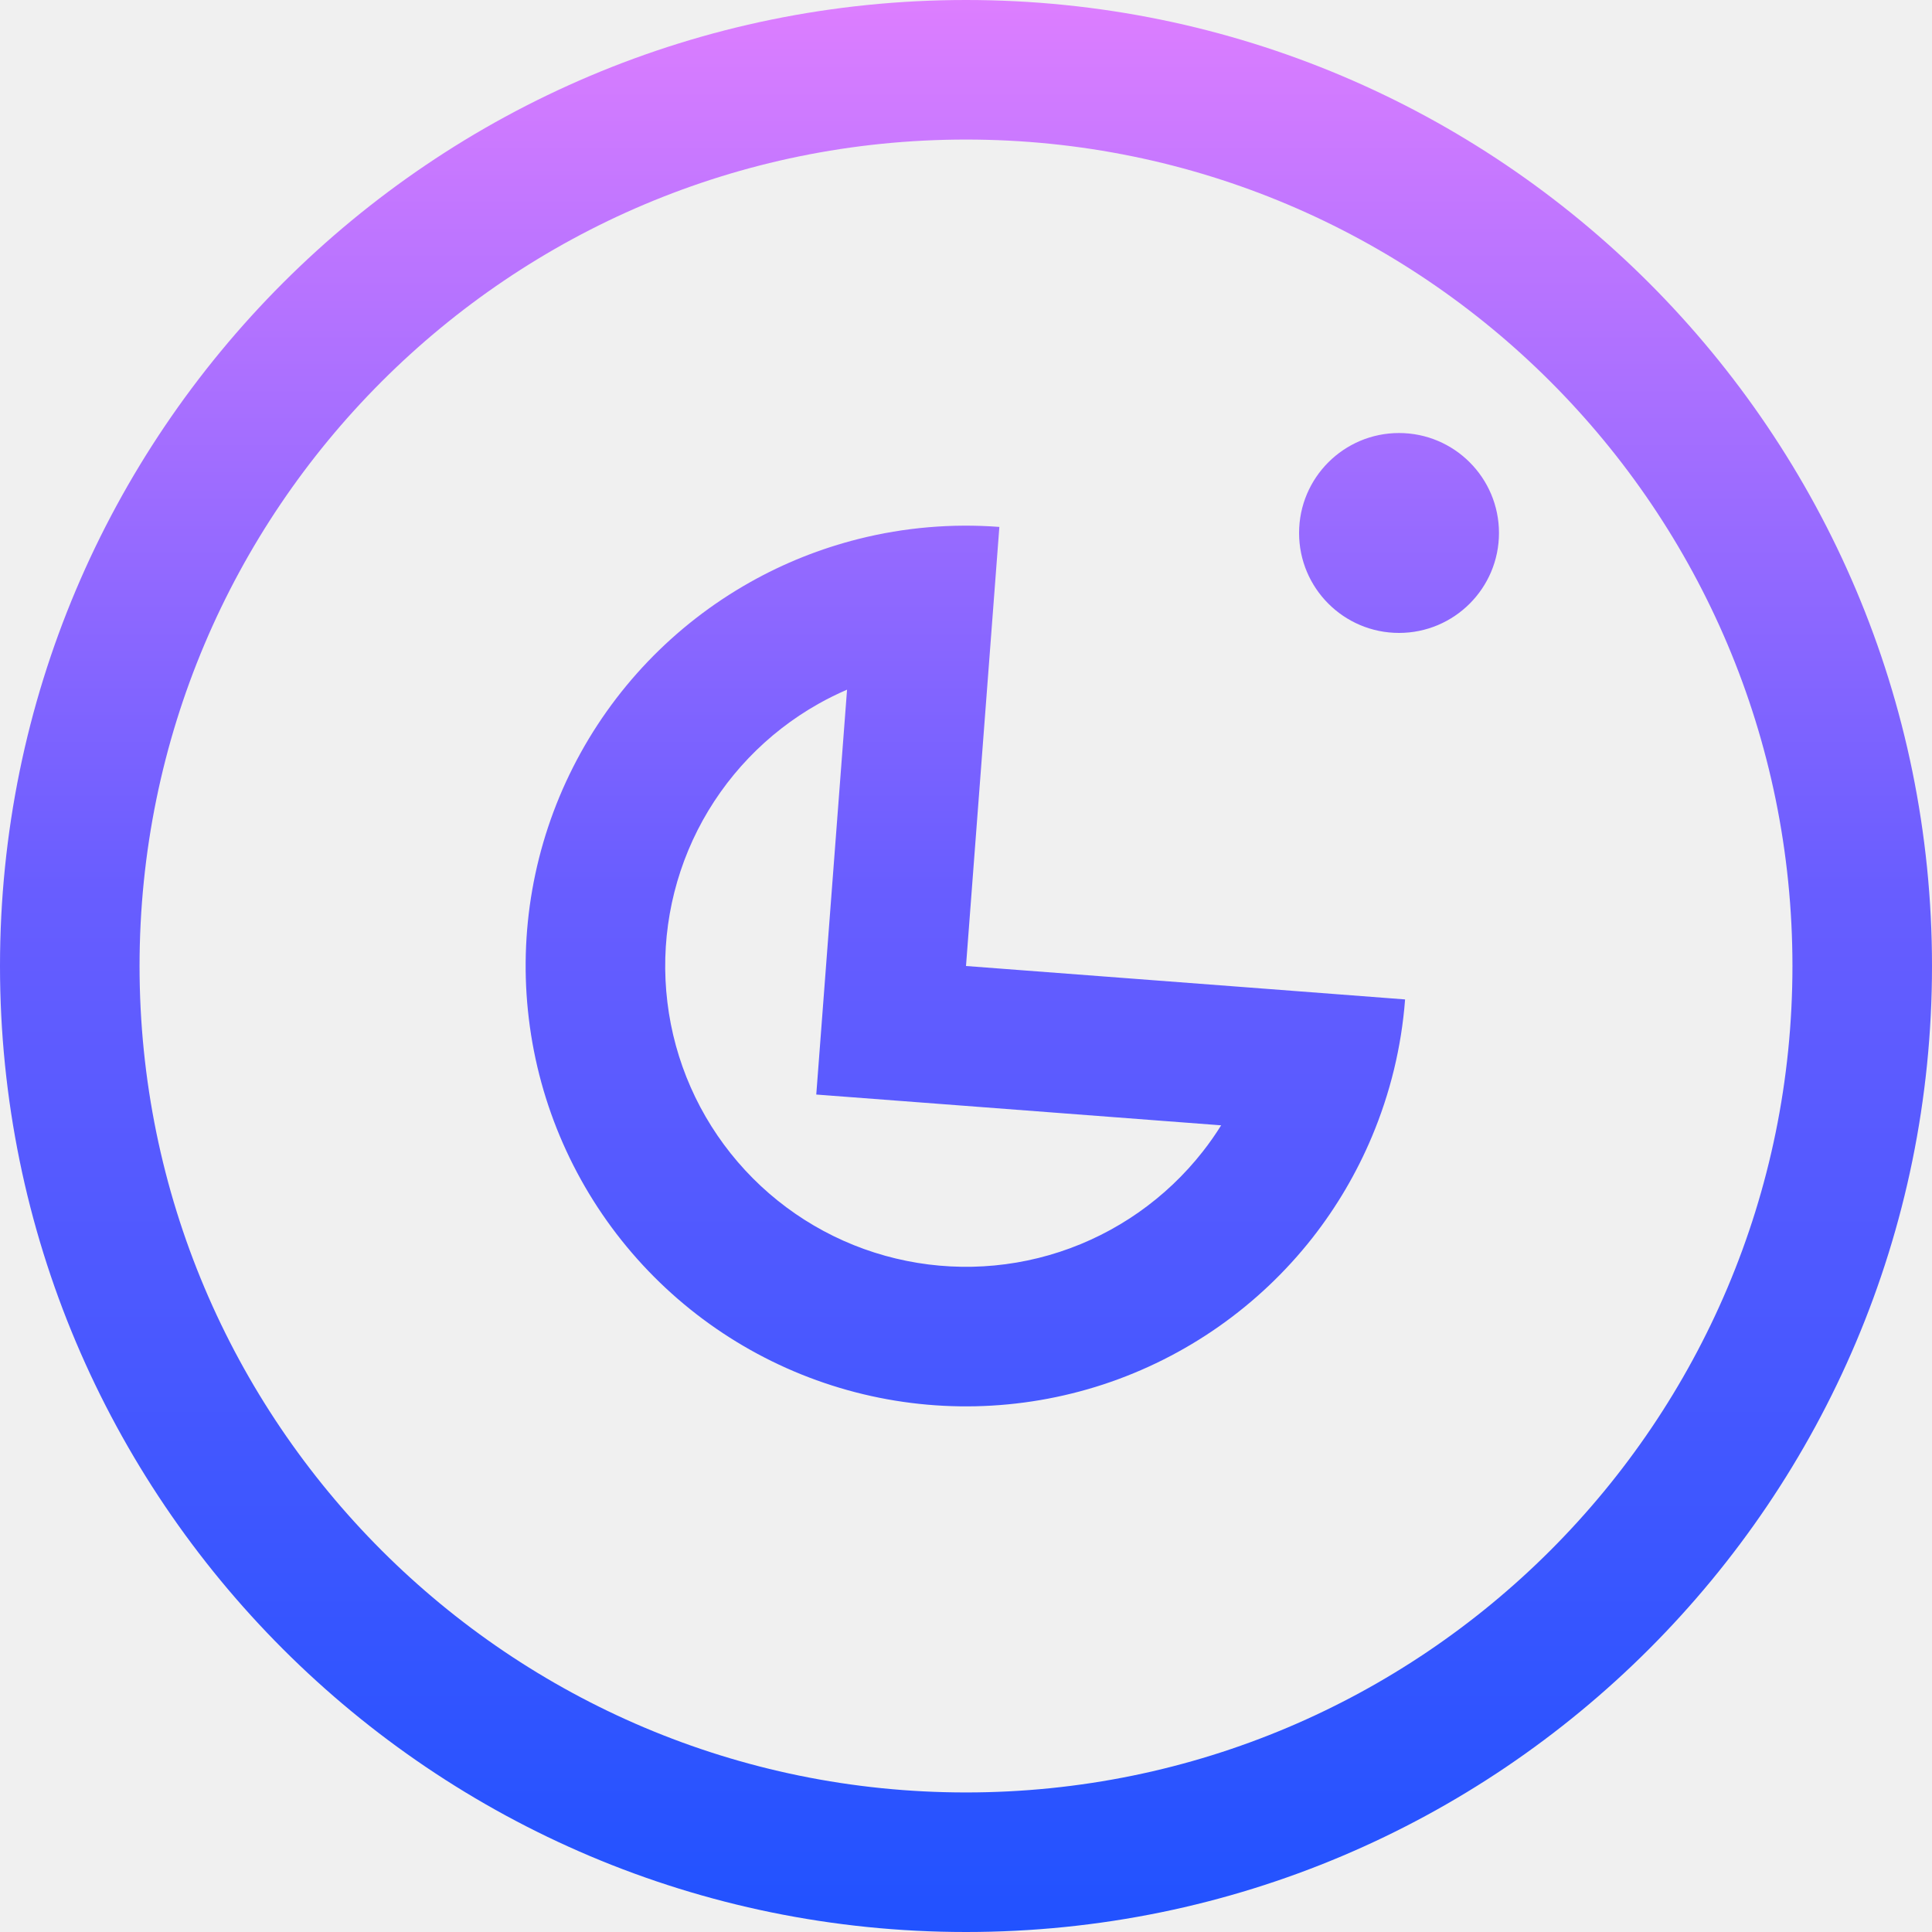
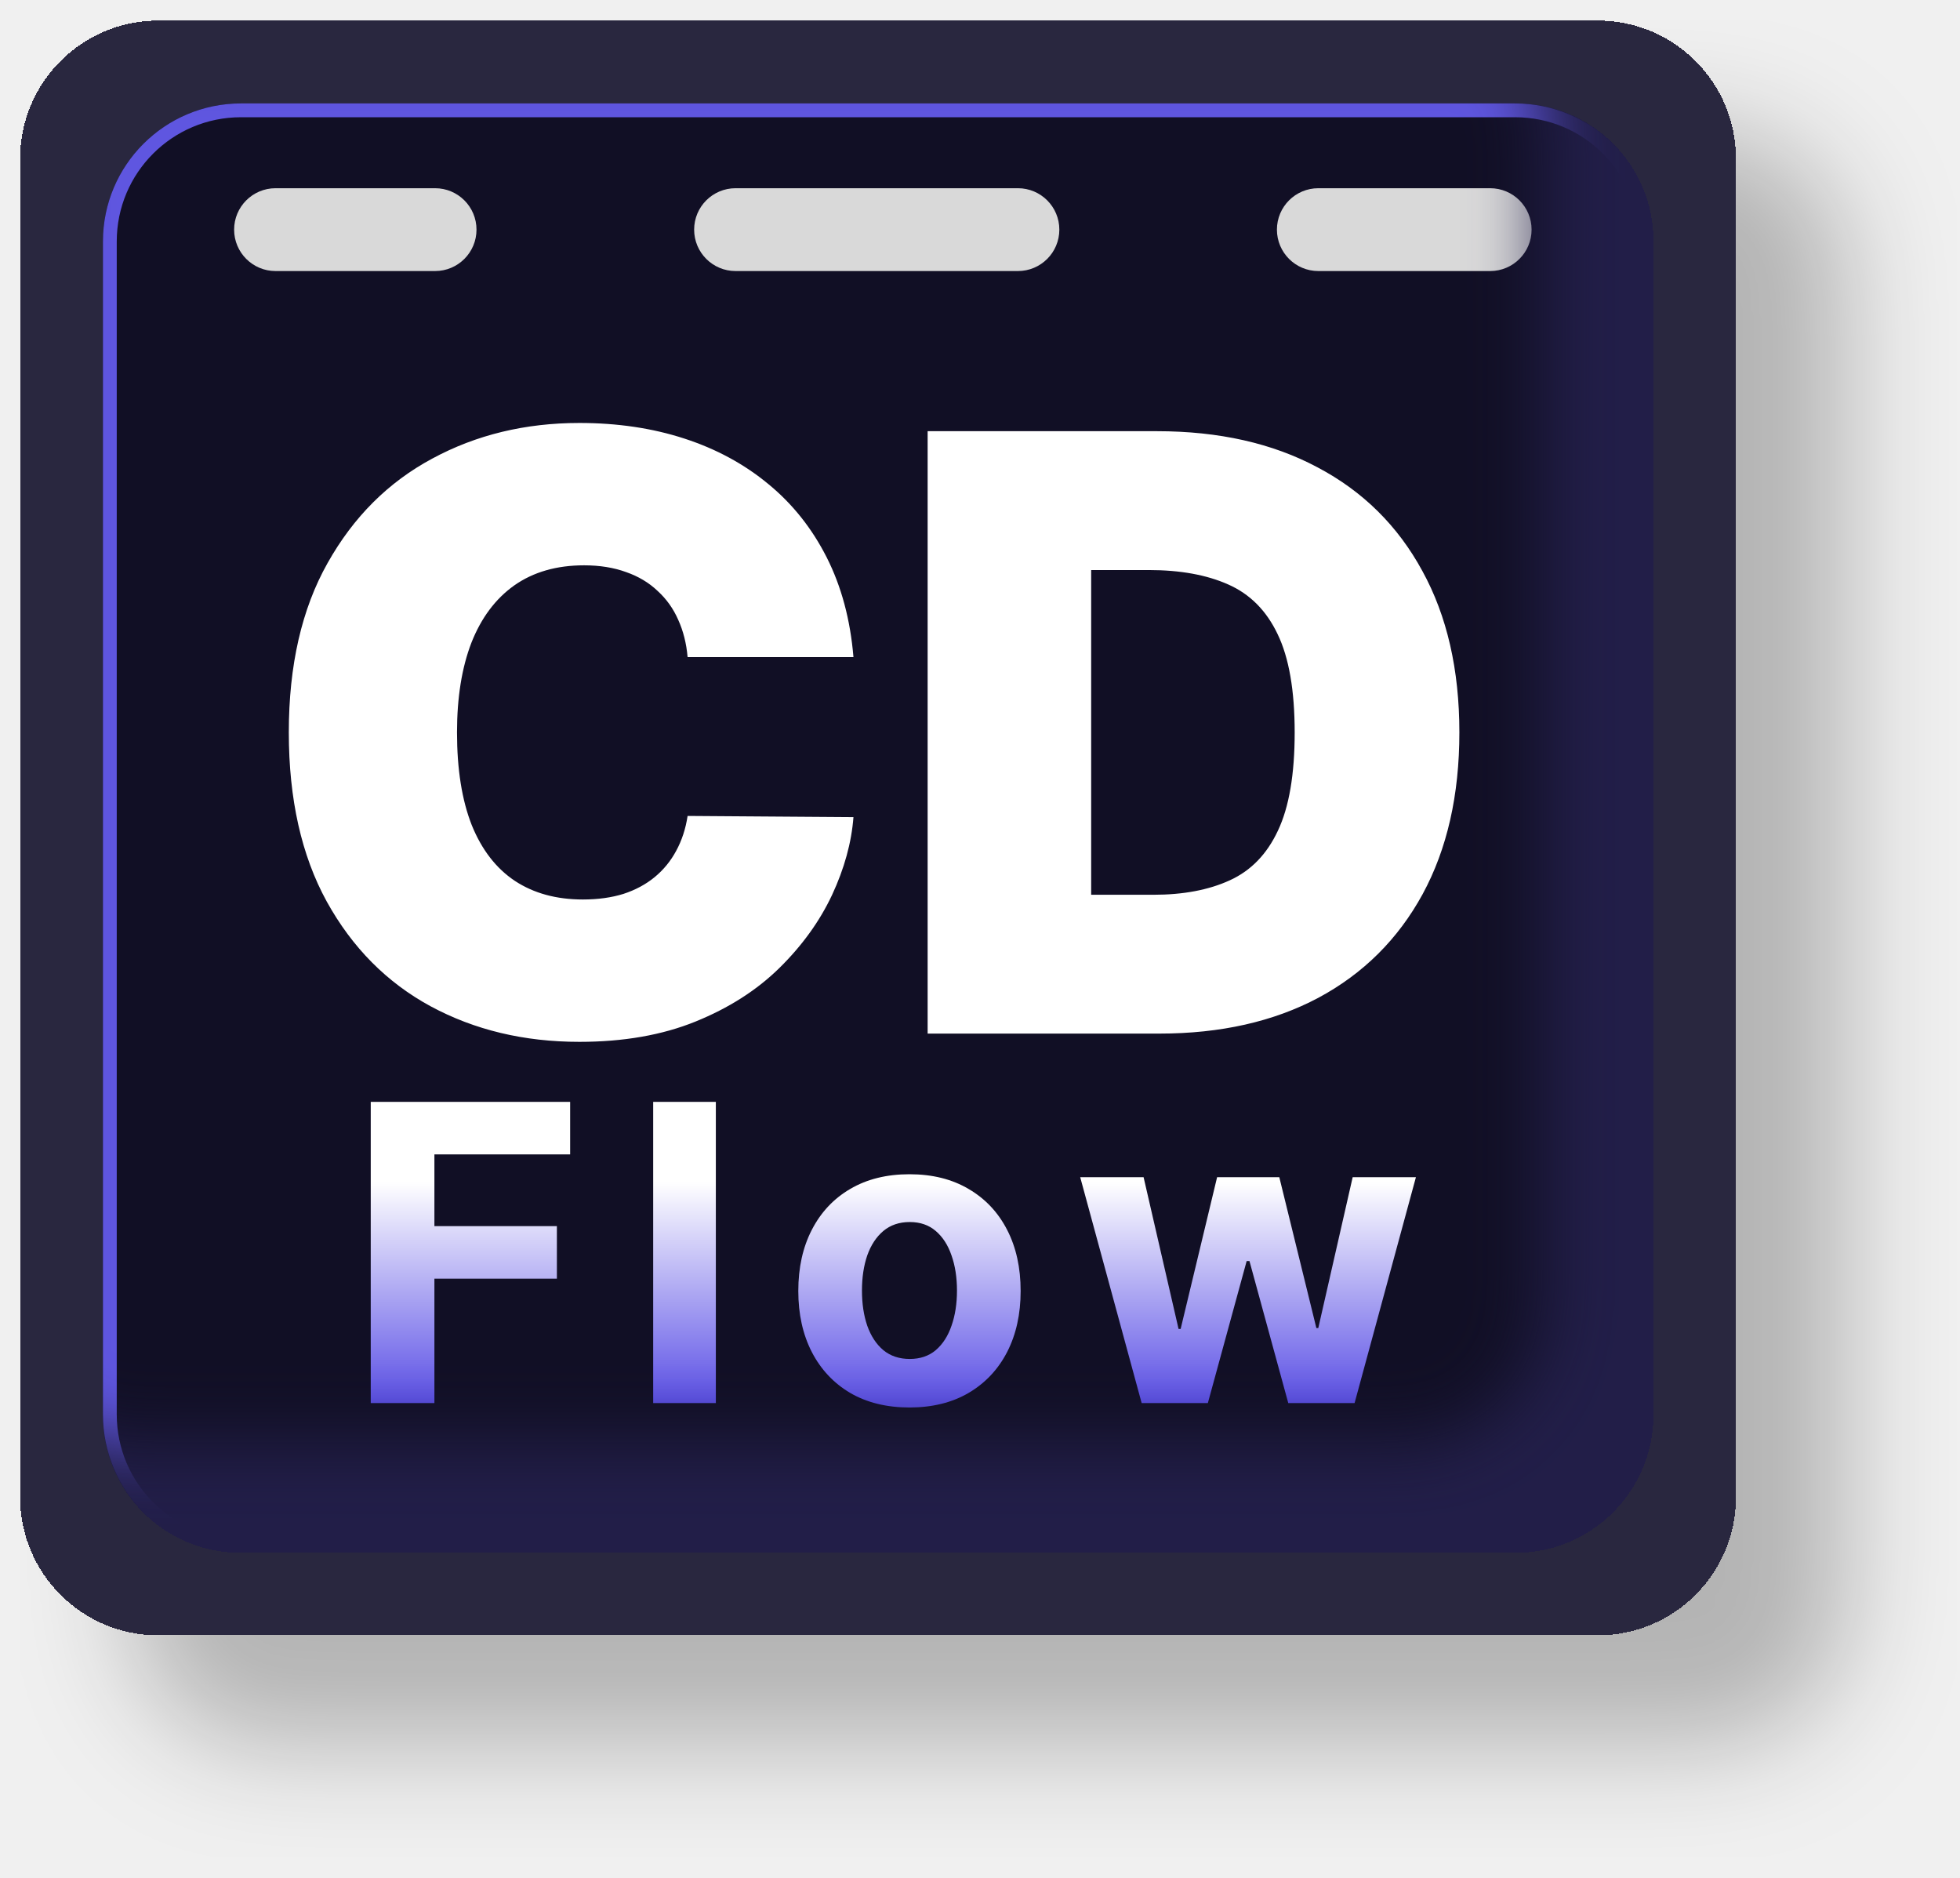
- <svg xmlns="http://www.w3.org/2000/svg" width="30" height="30" viewBox="0 0 30 30" fill="none">
-   <path fill-rule="evenodd" clip-rule="evenodd" d="M27.833 15C27.833 22.088 22.088 27.833 15 27.833C7.912 27.833 2.167 22.088 2.167 15C2.167 7.912 7.912 2.167 15 2.167C22.088 2.167 27.833 7.912 27.833 15ZM30 15C30 23.284 23.284 30 15 30C6.716 30 0 23.284 0 15C0 6.716 6.716 0 15 0C23.284 0 30 6.716 30 15ZM23.276 8.276C23.276 9.133 22.581 9.828 21.724 9.828C20.867 9.828 20.172 9.133 20.172 8.276C20.172 7.419 20.867 6.724 21.724 6.724C22.581 6.724 23.276 7.419 23.276 8.276ZM15.164 12.84L15.354 10.342L15.518 8.182C14.78 8.126 14.042 8.19 13.331 8.369C12.744 8.517 12.176 8.742 11.643 9.043C10.465 9.707 9.51 10.705 8.899 11.912C8.288 13.118 8.049 14.479 8.212 15.821C8.374 17.164 8.931 18.428 9.812 19.454C10.693 20.48 11.858 21.222 13.161 21.586C14.464 21.95 15.845 21.919 17.13 21.498C18.415 21.076 19.546 20.283 20.381 19.219C20.758 18.738 21.067 18.21 21.302 17.652C21.586 16.977 21.762 16.258 21.818 15.52L21.818 15.519L19.658 15.354L17.16 15.164L15 15L15.164 12.84ZM18.962 17.474L14.835 17.16L12.675 16.996L12.839 14.836L13.153 10.709C13.001 10.775 12.852 10.848 12.707 10.93C11.902 11.384 11.25 12.066 10.832 12.89C10.415 13.714 10.252 14.644 10.363 15.561C10.473 16.478 10.854 17.342 11.456 18.043C12.058 18.744 12.854 19.251 13.744 19.499C14.633 19.747 15.577 19.727 16.455 19.439C17.333 19.151 18.106 18.609 18.676 17.882C18.779 17.751 18.874 17.615 18.962 17.474Z" fill="url(#paint0_linear_883_4378)" />
+ <svg xmlns="http://www.w3.org/2000/svg" width="71" height="68" viewBox="0 0 71 68" fill="none">
+   <g filter="url(#filter0_d_16_5)">
+     <rect x="0.729" y="0.746" width="62.155" height="58.482" rx="5" fill="#29273F" shape-rendering="crispEdges" />
+     <g filter="url(#filter1_i_16_5)">
+       <rect x="3.729" y="3.746" width="56.155" height="52.482" rx="5" fill="#110F25" />
+       <rect x="3.979" y="3.996" width="55.655" height="51.982" rx="4.75" stroke="#5F56E0" stroke-width="0.5" />
+       <rect x="8.481" y="6.817" width="8.78" height="3" rx="1.5" fill="#D9D9D9" />
+       <rect x="25.145" y="6.817" width="13.229" height="3" rx="1.5" fill="#D9D9D9" />
+       <rect x="46.256" y="6.817" width="9.225" height="3" rx="1.5" fill="#D9D9D9" />
+       <path d="M30.916 23.799H24.908C24.865 23.302 24.751 22.851 24.567 22.446C24.389 22.041 24.141 21.693 23.821 21.402C23.509 21.104 23.129 20.877 22.681 20.72C22.234 20.557 21.726 20.475 21.158 20.475C20.163 20.475 19.322 20.717 18.633 21.2C17.951 21.683 17.433 22.375 17.077 23.277C16.729 24.179 16.555 25.262 16.555 26.526C16.555 27.862 16.733 28.98 17.088 29.882C17.45 30.777 17.972 31.452 18.654 31.906C19.336 32.354 20.156 32.578 21.115 32.578C21.662 32.578 22.152 32.51 22.585 32.375C23.018 32.233 23.395 32.031 23.715 31.768C24.034 31.505 24.293 31.189 24.492 30.82C24.698 30.443 24.837 30.021 24.908 29.552L30.916 29.595C30.845 30.518 30.586 31.459 30.139 32.418C29.691 33.37 29.055 34.25 28.232 35.06C27.415 35.862 26.403 36.509 25.195 36.999C23.988 37.489 22.585 37.734 20.987 37.734C18.984 37.734 17.188 37.304 15.597 36.445C14.013 35.585 12.759 34.321 11.836 32.652C10.92 30.983 10.462 28.941 10.462 26.526C10.462 24.098 10.93 22.052 11.868 20.39C12.805 18.721 14.07 17.46 15.661 16.608C17.251 15.749 19.027 15.319 20.987 15.319C22.365 15.319 23.633 15.507 24.791 15.884C25.948 16.26 26.964 16.811 27.837 17.535C28.711 18.252 29.414 19.137 29.947 20.188C30.479 21.239 30.803 22.443 30.916 23.799ZM41.998 37.435H33.603V15.617H41.913C44.157 15.617 46.096 16.054 47.73 16.928C49.371 17.794 50.635 19.044 51.523 20.678C52.417 22.304 52.865 24.254 52.865 26.526C52.865 28.799 52.421 30.752 51.533 32.386C50.645 34.012 49.388 35.262 47.762 36.136C46.136 37.002 44.214 37.435 41.998 37.435ZM39.527 32.407H41.785C42.865 32.407 43.785 32.233 44.545 31.885C45.312 31.537 45.894 30.937 46.292 30.085C46.697 29.232 46.899 28.046 46.899 26.526C46.899 25.007 46.693 23.82 46.281 22.968C45.876 22.116 45.28 21.516 44.491 21.168C43.71 20.82 42.751 20.646 41.615 20.646H39.527V32.407Z" fill="white" />
+       <path d="M13.43 50.817V39.908H20.653V41.81H15.736V44.409H20.173V46.311H15.736V50.817H13.43ZM25.931 39.908V50.817H23.661V39.908H25.931ZM32.945 50.977C32.118 50.977 31.402 50.801 30.798 50.45C30.198 50.095 29.735 49.601 29.408 48.969C29.081 48.333 28.918 47.596 28.918 46.758C28.918 45.913 29.081 45.175 29.408 44.542C29.735 43.907 30.198 43.413 30.798 43.062C31.402 42.707 32.118 42.529 32.945 42.529C33.773 42.529 34.486 42.707 35.086 43.062C35.69 43.413 36.155 43.907 36.482 44.542C36.809 45.175 36.972 45.913 36.972 46.758C36.972 47.596 36.809 48.333 36.482 48.969C36.155 49.601 35.69 50.095 35.086 50.45C34.486 50.801 33.773 50.977 32.945 50.977ZM32.956 49.219C33.332 49.219 33.646 49.113 33.898 48.9C34.151 48.683 34.341 48.388 34.468 48.016C34.6 47.643 34.666 47.218 34.666 46.742C34.666 46.267 34.6 45.842 34.468 45.469C34.341 45.096 34.151 44.802 33.898 44.585C33.646 44.368 33.332 44.26 32.956 44.26C32.576 44.26 32.256 44.368 31.997 44.585C31.741 44.802 31.548 45.096 31.416 45.469C31.288 45.842 31.224 46.267 31.224 46.742C31.224 47.218 31.288 47.643 31.416 48.016C31.548 48.388 31.741 48.683 31.997 48.9C32.256 49.113 32.576 49.219 32.956 49.219ZM41.356 50.817L39.13 42.636H41.426L42.693 48.133H42.768L44.089 42.636H46.342L47.685 48.101H47.754L49 42.636H51.291L49.069 50.817H46.667L45.261 45.672H45.16L43.754 50.817H41.356Z" fill="url(#paint0_linear_16_5)" />
+     </g>
+   </g>
  <defs>
-     <linearGradient id="paint0_linear_883_4378" x1="15" y1="0" x2="15" y2="30" gradientUnits="userSpaceOnUse">
-       <stop stop-color="#DD7EFF" />
-       <stop offset="0.461" stop-color="#685DFF" />
-       <stop offset="1" stop-color="#2152FF" />
+     <filter id="filter0_d_16_5" x="0.729" y="0.746" width="70.155" height="66.482" filterUnits="userSpaceOnUse" color-interpolation-filters="sRGB">
+       <feFlood flood-opacity="0" result="BackgroundImageFix" />
+       <feColorMatrix in="SourceAlpha" type="matrix" values="0 0 0 0 0 0 0 0 0 0 0 0 0 0 0 0 0 0 127 0" result="hardAlpha" />
+       <feOffset dx="4" dy="4" />
+       <feGaussianBlur stdDeviation="2" />
+       <feComposite in2="hardAlpha" operator="out" />
+       <feColorMatrix type="matrix" values="0 0 0 0 0 0 0 0 0 0 0 0 0 0 0 0 0 0 0.25 0" />
+       <feBlend mode="normal" in2="BackgroundImageFix" result="effect1_dropShadow_16_5" />
+       <feBlend mode="normal" in="SourceGraphic" in2="effect1_dropShadow_16_5" result="shape" />
+     </filter>
+     <filter id="filter1_i_16_5" x="1.229" y="1.246" width="58.655" height="54.982" filterUnits="userSpaceOnUse" color-interpolation-filters="sRGB">
+       <feFlood flood-opacity="0" result="BackgroundImageFix" />
+       <feBlend mode="normal" in="SourceGraphic" in2="BackgroundImageFix" result="shape" />
+       <feColorMatrix in="SourceAlpha" type="matrix" values="0 0 0 0 0 0 0 0 0 0 0 0 0 0 0 0 0 0 127 0" result="hardAlpha" />
+       <feOffset dx="-4" dy="-4" />
+       <feGaussianBlur stdDeviation="1.25" />
+       <feComposite in2="hardAlpha" operator="arithmetic" k2="-1" k3="1" />
+       <feColorMatrix type="matrix" values="0 0 0 0 0.132 0 0 0 0 0.117 0 0 0 0 0.283 0 0 0 1 0" />
+       <feBlend mode="normal" in2="shape" result="effect1_innerShadow_16_5" />
+     </filter>
+     <linearGradient id="paint0_linear_16_5" x1="34.481" y1="42.817" x2="34.481" y2="50.817" gradientUnits="userSpaceOnUse">
+       <stop stop-color="white" />
+       <stop offset="1" stop-color="#5B50E6" />
    </linearGradient>
  </defs>
</svg>
